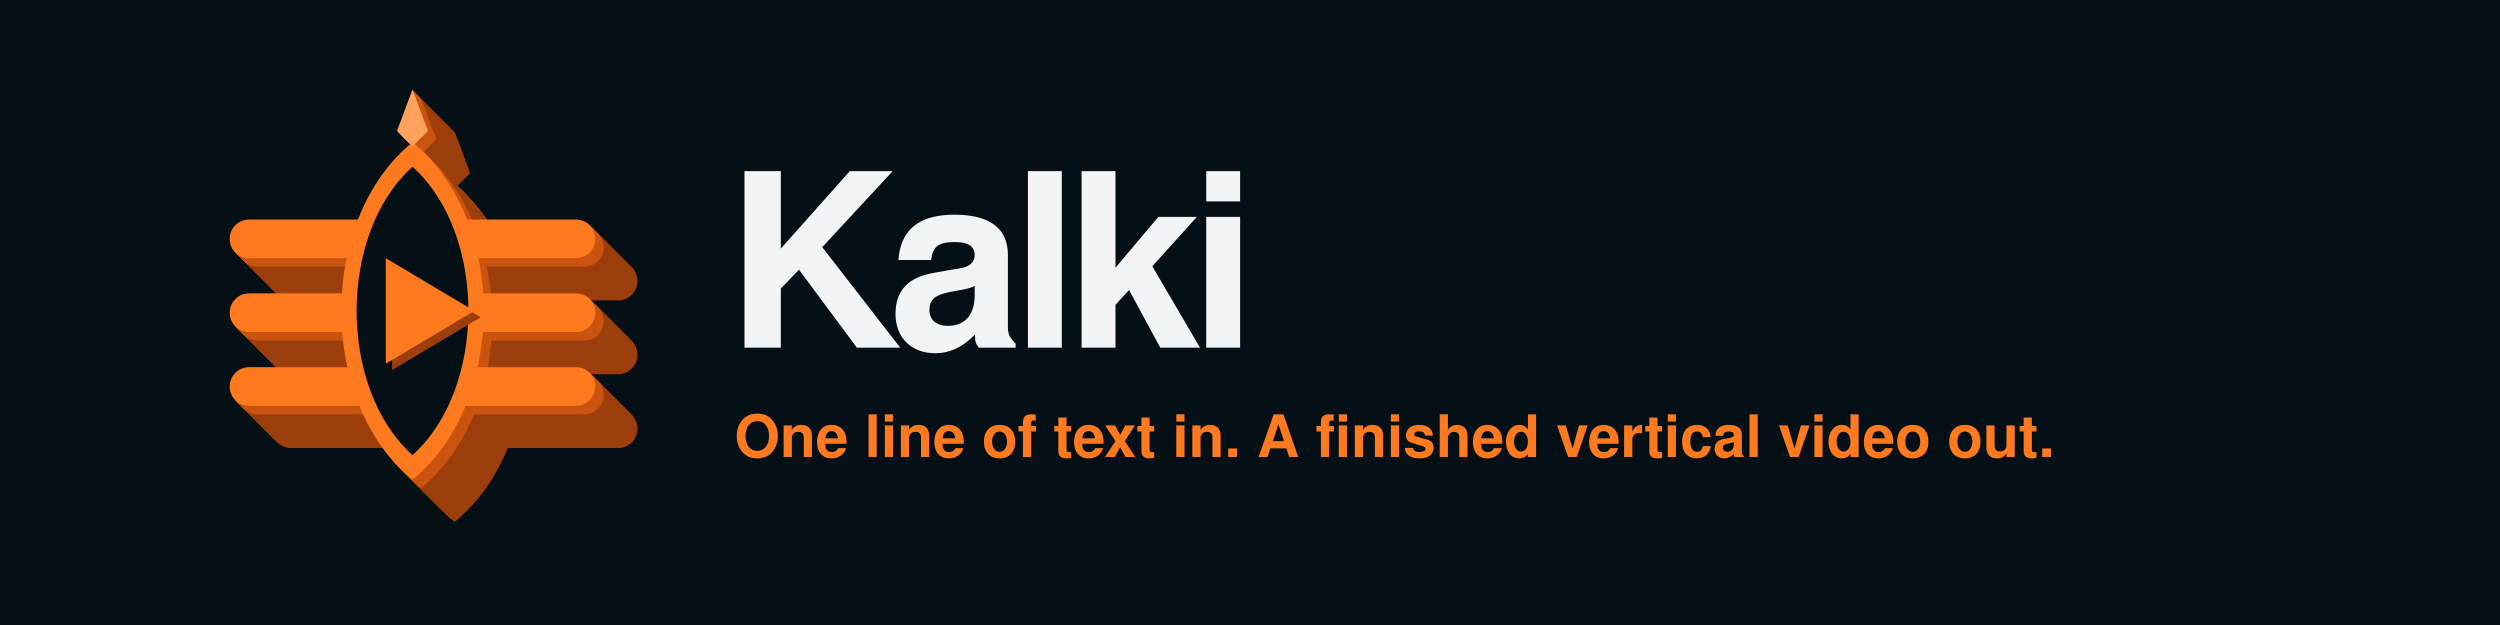
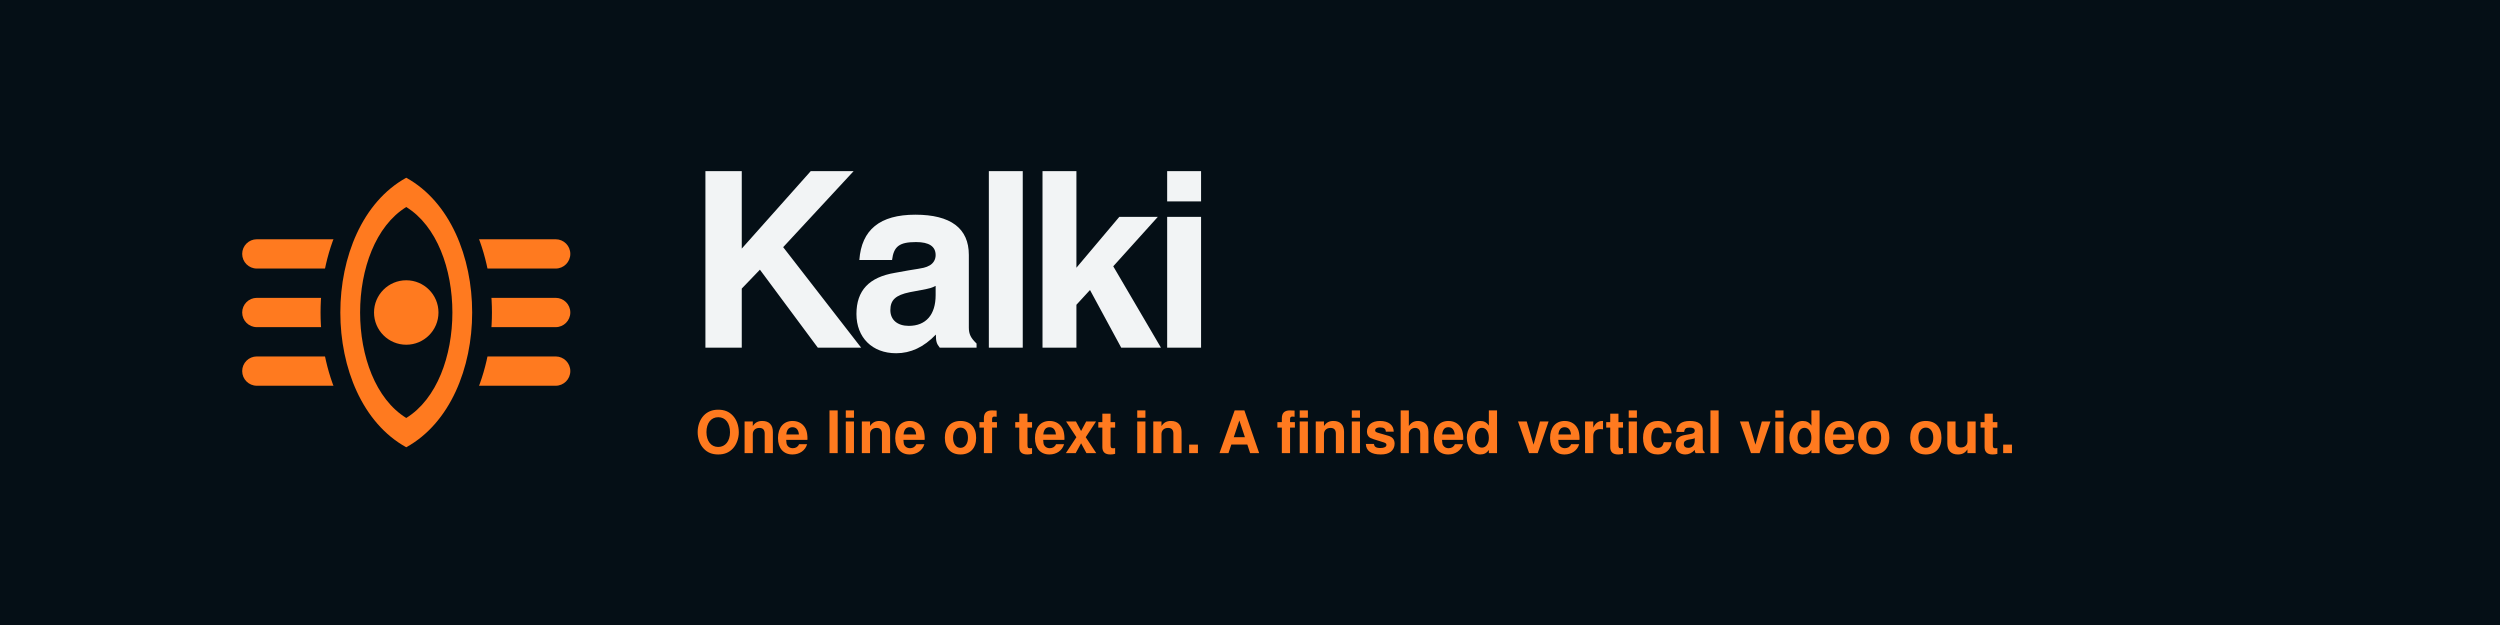
<svg xmlns="http://www.w3.org/2000/svg" viewBox="0 0 1280 320" role="img" aria-label="Kalki, open-source AI short-video studio">
  <rect width="1280" height="320" fill="#050f16" />
-   <g transform="translate(96 44) scale(3.6)">
-     <g transform="translate(6.0 6.0)">
-       <rect x="6" y="19" width="52" height="5.5" rx="2.75" fill="#9c3d0c" />
-       <rect x="6" y="29.5" width="52" height="5.5" rx="2.75" fill="#9c3d0c" />
-       <rect x="6" y="40" width="52" height="5.5" rx="2.75" fill="#9c3d0c" />
-       <path fill="#9c3d0c" d="M32 8 C45.5 19 45.5 45 32 56 C18.5 45 18.5 19 32 8z" />
-       <path fill="#9c3d0c" d="M32 0.5 L34.2 6.4 L32 8.6 L29.8 6.4z" />
+   <g transform="translate(112 64) scale(3)">
+     <defs>
+       <mask id="b">
+         <rect width="64" height="64" fill="#fff" />
+         <path d="M32 5 C51.5 14.72 51.5 49.28 32 59 C12.5 49.28 12.5 14.72 32 5Z" fill="#000" />
+       </mask>
+     </defs>
+     <g fill="#ff7a1f" mask="url(#b)">
+       <rect x="4" y="19.5" width="56" height="5" rx="2.5" />
+       <rect x="4" y="29.5" width="56" height="5" rx="2.5" />
+       <rect x="4" y="39.5" width="56" height="5" rx="2.5" />
    </g>
-     <g transform="translate(5.9 5.9)">
-       <rect x="6" y="19" width="52" height="5.5" rx="2.75" fill="#9c3d0c" />
-       <rect x="6" y="29.5" width="52" height="5.5" rx="2.75" fill="#9c3d0c" />
-       <rect x="6" y="40" width="52" height="5.5" rx="2.75" fill="#9c3d0c" />
-       <path fill="#9c3d0c" d="M32 8 C45.5 19 45.5 45 32 56 C18.5 45 18.5 19 32 8z" />
-       <path fill="#9c3d0c" d="M32 0.5 L34.2 6.4 L32 8.6 L29.8 6.4z" />
-     </g>
-     <g transform="translate(5.8 5.8)">
-       <rect x="6" y="19" width="52" height="5.5" rx="2.75" fill="#9c3d0c" />
-       <rect x="6" y="29.5" width="52" height="5.5" rx="2.75" fill="#9c3d0c" />
-       <rect x="6" y="40" width="52" height="5.5" rx="2.75" fill="#9c3d0c" />
-       <path fill="#9c3d0c" d="M32 8 C45.5 19 45.5 45 32 56 C18.5 45 18.5 19 32 8z" />
-       <path fill="#9c3d0c" d="M32 0.5 L34.2 6.4 L32 8.6 L29.8 6.4z" />
-     </g>
-     <g transform="translate(5.7 5.7)">
-       <rect x="6" y="19" width="52" height="5.5" rx="2.75" fill="#9c3d0c" />
-       <rect x="6" y="29.5" width="52" height="5.5" rx="2.75" fill="#9c3d0c" />
-       <rect x="6" y="40" width="52" height="5.5" rx="2.75" fill="#9c3d0c" />
-       <path fill="#9c3d0c" d="M32 8 C45.5 19 45.5 45 32 56 C18.5 45 18.5 19 32 8z" />
-       <path fill="#9c3d0c" d="M32 0.5 L34.2 6.4 L32 8.6 L29.8 6.4z" />
-     </g>
-     <g transform="translate(5.6 5.6)">
-       <rect x="6" y="19" width="52" height="5.5" rx="2.75" fill="#9c3d0c" />
-       <rect x="6" y="29.5" width="52" height="5.5" rx="2.75" fill="#9c3d0c" />
-       <rect x="6" y="40" width="52" height="5.5" rx="2.75" fill="#9c3d0c" />
-       <path fill="#9c3d0c" d="M32 8 C45.5 19 45.5 45 32 56 C18.5 45 18.5 19 32 8z" />
-       <path fill="#9c3d0c" d="M32 0.5 L34.2 6.4 L32 8.6 L29.8 6.4z" />
-     </g>
-     <g transform="translate(5.5 5.5)">
-       <rect x="6" y="19" width="52" height="5.5" rx="2.75" fill="#9c3d0c" />
-       <rect x="6" y="29.5" width="52" height="5.5" rx="2.75" fill="#9c3d0c" />
-       <rect x="6" y="40" width="52" height="5.5" rx="2.75" fill="#9c3d0c" />
-       <path fill="#9c3d0c" d="M32 8 C45.5 19 45.5 45 32 56 C18.5 45 18.5 19 32 8z" />
-       <path fill="#9c3d0c" d="M32 0.5 L34.2 6.4 L32 8.6 L29.8 6.4z" />
-     </g>
-     <g transform="translate(5.4 5.4)">
-       <rect x="6" y="19" width="52" height="5.5" rx="2.75" fill="#9c3d0c" />
-       <rect x="6" y="29.5" width="52" height="5.5" rx="2.75" fill="#9c3d0c" />
-       <rect x="6" y="40" width="52" height="5.5" rx="2.75" fill="#9c3d0c" />
-       <path fill="#9c3d0c" d="M32 8 C45.5 19 45.5 45 32 56 C18.5 45 18.5 19 32 8z" />
-       <path fill="#9c3d0c" d="M32 0.5 L34.2 6.4 L32 8.6 L29.8 6.4z" />
-     </g>
-     <g transform="translate(5.3 5.3)">
-       <rect x="6" y="19" width="52" height="5.5" rx="2.75" fill="#9c3d0c" />
-       <rect x="6" y="29.5" width="52" height="5.5" rx="2.75" fill="#9c3d0c" />
-       <rect x="6" y="40" width="52" height="5.5" rx="2.75" fill="#9c3d0c" />
-       <path fill="#9c3d0c" d="M32 8 C45.5 19 45.5 45 32 56 C18.5 45 18.5 19 32 8z" />
-       <path fill="#9c3d0c" d="M32 0.5 L34.2 6.4 L32 8.6 L29.8 6.4z" />
-     </g>
-     <g transform="translate(5.2 5.2)">
-       <rect x="6" y="19" width="52" height="5.5" rx="2.75" fill="#9c3d0c" />
-       <rect x="6" y="29.5" width="52" height="5.5" rx="2.75" fill="#9c3d0c" />
-       <rect x="6" y="40" width="52" height="5.5" rx="2.75" fill="#9c3d0c" />
-       <path fill="#9c3d0c" d="M32 8 C45.5 19 45.5 45 32 56 C18.5 45 18.5 19 32 8z" />
-       <path fill="#9c3d0c" d="M32 0.5 L34.2 6.4 L32 8.6 L29.8 6.4z" />
-     </g>
-     <g transform="translate(5.1 5.1)">
-       <rect x="6" y="19" width="52" height="5.5" rx="2.75" fill="#9c3d0c" />
-       <rect x="6" y="29.5" width="52" height="5.5" rx="2.75" fill="#9c3d0c" />
-       <rect x="6" y="40" width="52" height="5.5" rx="2.75" fill="#9c3d0c" />
-       <path fill="#9c3d0c" d="M32 8 C45.5 19 45.5 45 32 56 C18.5 45 18.5 19 32 8z" />
-       <path fill="#9c3d0c" d="M32 0.5 L34.2 6.4 L32 8.6 L29.8 6.4z" />
-     </g>
-     <g transform="translate(5.0 5.0)">
-       <rect x="6" y="19" width="52" height="5.5" rx="2.75" fill="#9c3d0c" />
-       <rect x="6" y="29.5" width="52" height="5.5" rx="2.75" fill="#9c3d0c" />
-       <rect x="6" y="40" width="52" height="5.5" rx="2.75" fill="#9c3d0c" />
-       <path fill="#9c3d0c" d="M32 8 C45.5 19 45.5 45 32 56 C18.5 45 18.5 19 32 8z" />
-       <path fill="#9c3d0c" d="M32 0.5 L34.2 6.4 L32 8.6 L29.8 6.4z" />
-     </g>
-     <g transform="translate(4.9 4.9)">
-       <rect x="6" y="19" width="52" height="5.5" rx="2.75" fill="#9c3d0c" />
-       <rect x="6" y="29.5" width="52" height="5.5" rx="2.75" fill="#9c3d0c" />
-       <rect x="6" y="40" width="52" height="5.5" rx="2.75" fill="#9c3d0c" />
-       <path fill="#9c3d0c" d="M32 8 C45.5 19 45.5 45 32 56 C18.5 45 18.5 19 32 8z" />
-       <path fill="#9c3d0c" d="M32 0.5 L34.2 6.4 L32 8.6 L29.8 6.4z" />
-     </g>
-     <g transform="translate(4.8 4.8)">
-       <rect x="6" y="19" width="52" height="5.5" rx="2.75" fill="#9c3d0c" />
-       <rect x="6" y="29.5" width="52" height="5.5" rx="2.75" fill="#9c3d0c" />
-       <rect x="6" y="40" width="52" height="5.5" rx="2.75" fill="#9c3d0c" />
-       <path fill="#9c3d0c" d="M32 8 C45.5 19 45.5 45 32 56 C18.5 45 18.5 19 32 8z" />
-       <path fill="#9c3d0c" d="M32 0.5 L34.2 6.4 L32 8.6 L29.8 6.4z" />
-     </g>
-     <g transform="translate(4.7 4.7)">
-       <rect x="6" y="19" width="52" height="5.5" rx="2.75" fill="#9c3d0c" />
-       <rect x="6" y="29.5" width="52" height="5.5" rx="2.75" fill="#9c3d0c" />
-       <rect x="6" y="40" width="52" height="5.5" rx="2.75" fill="#9c3d0c" />
-       <path fill="#9c3d0c" d="M32 8 C45.5 19 45.5 45 32 56 C18.5 45 18.5 19 32 8z" />
-       <path fill="#9c3d0c" d="M32 0.5 L34.2 6.4 L32 8.6 L29.8 6.4z" />
-     </g>
-     <g transform="translate(4.6 4.6)">
-       <rect x="6" y="19" width="52" height="5.5" rx="2.75" fill="#9c3d0c" />
-       <rect x="6" y="29.5" width="52" height="5.5" rx="2.75" fill="#9c3d0c" />
-       <rect x="6" y="40" width="52" height="5.5" rx="2.75" fill="#9c3d0c" />
-       <path fill="#9c3d0c" d="M32 8 C45.5 19 45.5 45 32 56 C18.5 45 18.5 19 32 8z" />
-       <path fill="#9c3d0c" d="M32 0.5 L34.2 6.4 L32 8.6 L29.8 6.4z" />
-     </g>
-     <g transform="translate(4.5 4.5)">
-       <rect x="6" y="19" width="52" height="5.5" rx="2.75" fill="#9c3d0c" />
-       <rect x="6" y="29.5" width="52" height="5.5" rx="2.75" fill="#9c3d0c" />
-       <rect x="6" y="40" width="52" height="5.5" rx="2.75" fill="#9c3d0c" />
-       <path fill="#9c3d0c" d="M32 8 C45.5 19 45.5 45 32 56 C18.5 45 18.5 19 32 8z" />
-       <path fill="#9c3d0c" d="M32 0.5 L34.2 6.4 L32 8.6 L29.8 6.4z" />
-     </g>
-     <g transform="translate(4.4 4.4)">
-       <rect x="6" y="19" width="52" height="5.5" rx="2.75" fill="#9c3d0c" />
-       <rect x="6" y="29.5" width="52" height="5.5" rx="2.75" fill="#9c3d0c" />
-       <rect x="6" y="40" width="52" height="5.5" rx="2.75" fill="#9c3d0c" />
-       <path fill="#9c3d0c" d="M32 8 C45.5 19 45.5 45 32 56 C18.5 45 18.5 19 32 8z" />
-       <path fill="#9c3d0c" d="M32 0.5 L34.2 6.4 L32 8.6 L29.8 6.4z" />
-     </g>
-     <g transform="translate(4.3 4.3)">
-       <rect x="6" y="19" width="52" height="5.5" rx="2.75" fill="#9c3d0c" />
-       <rect x="6" y="29.5" width="52" height="5.5" rx="2.75" fill="#9c3d0c" />
-       <rect x="6" y="40" width="52" height="5.5" rx="2.75" fill="#9c3d0c" />
-       <path fill="#9c3d0c" d="M32 8 C45.5 19 45.5 45 32 56 C18.5 45 18.5 19 32 8z" />
-       <path fill="#9c3d0c" d="M32 0.5 L34.2 6.4 L32 8.6 L29.8 6.4z" />
-     </g>
-     <g transform="translate(4.2 4.2)">
-       <rect x="6" y="19" width="52" height="5.5" rx="2.75" fill="#9c3d0c" />
-       <rect x="6" y="29.5" width="52" height="5.5" rx="2.75" fill="#9c3d0c" />
-       <rect x="6" y="40" width="52" height="5.5" rx="2.75" fill="#9c3d0c" />
-       <path fill="#9c3d0c" d="M32 8 C45.5 19 45.5 45 32 56 C18.5 45 18.5 19 32 8z" />
-       <path fill="#9c3d0c" d="M32 0.5 L34.2 6.4 L32 8.6 L29.8 6.4z" />
-     </g>
-     <g transform="translate(4.1 4.1)">
-       <rect x="6" y="19" width="52" height="5.5" rx="2.75" fill="#9c3d0c" />
-       <rect x="6" y="29.5" width="52" height="5.5" rx="2.75" fill="#9c3d0c" />
-       <rect x="6" y="40" width="52" height="5.5" rx="2.75" fill="#9c3d0c" />
-       <path fill="#9c3d0c" d="M32 8 C45.5 19 45.5 45 32 56 C18.5 45 18.5 19 32 8z" />
-       <path fill="#9c3d0c" d="M32 0.5 L34.2 6.4 L32 8.6 L29.8 6.4z" />
-     </g>
-     <g transform="translate(4.0 4.0)">
-       <rect x="6" y="19" width="52" height="5.5" rx="2.75" fill="#9c3d0c" />
-       <rect x="6" y="29.5" width="52" height="5.5" rx="2.75" fill="#9c3d0c" />
-       <rect x="6" y="40" width="52" height="5.5" rx="2.75" fill="#9c3d0c" />
-       <path fill="#9c3d0c" d="M32 8 C45.5 19 45.5 45 32 56 C18.5 45 18.5 19 32 8z" />
-       <path fill="#9c3d0c" d="M32 0.5 L34.2 6.4 L32 8.6 L29.8 6.4z" />
-     </g>
-     <g transform="translate(3.9 3.9)">
-       <rect x="6" y="19" width="52" height="5.5" rx="2.75" fill="#9c3d0c" />
-       <rect x="6" y="29.5" width="52" height="5.5" rx="2.75" fill="#9c3d0c" />
-       <rect x="6" y="40" width="52" height="5.5" rx="2.75" fill="#9c3d0c" />
-       <path fill="#9c3d0c" d="M32 8 C45.5 19 45.5 45 32 56 C18.5 45 18.5 19 32 8z" />
-       <path fill="#9c3d0c" d="M32 0.5 L34.2 6.4 L32 8.6 L29.8 6.4z" />
-     </g>
-     <g transform="translate(3.8 3.8)">
-       <rect x="6" y="19" width="52" height="5.5" rx="2.75" fill="#9c3d0c" />
-       <rect x="6" y="29.5" width="52" height="5.5" rx="2.75" fill="#9c3d0c" />
-       <rect x="6" y="40" width="52" height="5.5" rx="2.75" fill="#9c3d0c" />
-       <path fill="#9c3d0c" d="M32 8 C45.5 19 45.5 45 32 56 C18.5 45 18.5 19 32 8z" />
-       <path fill="#9c3d0c" d="M32 0.5 L34.2 6.4 L32 8.6 L29.8 6.4z" />
-     </g>
-     <g transform="translate(3.7 3.7)">
-       <rect x="6" y="19" width="52" height="5.5" rx="2.75" fill="#9c3d0c" />
-       <rect x="6" y="29.5" width="52" height="5.5" rx="2.75" fill="#9c3d0c" />
-       <rect x="6" y="40" width="52" height="5.5" rx="2.75" fill="#9c3d0c" />
-       <path fill="#9c3d0c" d="M32 8 C45.5 19 45.5 45 32 56 C18.5 45 18.5 19 32 8z" />
-       <path fill="#9c3d0c" d="M32 0.5 L34.2 6.4 L32 8.6 L29.8 6.4z" />
-     </g>
-     <g transform="translate(3.6 3.6)">
-       <rect x="6" y="19" width="52" height="5.5" rx="2.75" fill="#9c3d0c" />
-       <rect x="6" y="29.5" width="52" height="5.5" rx="2.75" fill="#9c3d0c" />
-       <rect x="6" y="40" width="52" height="5.5" rx="2.75" fill="#9c3d0c" />
-       <path fill="#9c3d0c" d="M32 8 C45.5 19 45.5 45 32 56 C18.5 45 18.5 19 32 8z" />
-       <path fill="#9c3d0c" d="M32 0.5 L34.2 6.4 L32 8.6 L29.8 6.4z" />
-     </g>
-     <g transform="translate(3.5 3.5)">
-       <rect x="6" y="19" width="52" height="5.5" rx="2.75" fill="#9c3d0c" />
-       <rect x="6" y="29.5" width="52" height="5.5" rx="2.75" fill="#9c3d0c" />
-       <rect x="6" y="40" width="52" height="5.5" rx="2.75" fill="#9c3d0c" />
-       <path fill="#9c3d0c" d="M32 8 C45.5 19 45.5 45 32 56 C18.5 45 18.5 19 32 8z" />
-       <path fill="#9c3d0c" d="M32 0.5 L34.2 6.4 L32 8.6 L29.8 6.4z" />
-     </g>
-     <g transform="translate(3.4 3.4)">
-       <rect x="6" y="19" width="52" height="5.5" rx="2.75" fill="#9c3d0c" />
-       <rect x="6" y="29.5" width="52" height="5.5" rx="2.75" fill="#9c3d0c" />
-       <rect x="6" y="40" width="52" height="5.5" rx="2.75" fill="#9c3d0c" />
-       <path fill="#9c3d0c" d="M32 8 C45.5 19 45.5 45 32 56 C18.5 45 18.5 19 32 8z" />
-       <path fill="#9c3d0c" d="M32 0.5 L34.2 6.4 L32 8.6 L29.8 6.4z" />
-     </g>
-     <g transform="translate(3.3 3.3)">
-       <rect x="6" y="19" width="52" height="5.5" rx="2.75" fill="#9c3d0c" />
-       <rect x="6" y="29.5" width="52" height="5.5" rx="2.75" fill="#9c3d0c" />
-       <rect x="6" y="40" width="52" height="5.5" rx="2.75" fill="#9c3d0c" />
-       <path fill="#9c3d0c" d="M32 8 C45.5 19 45.5 45 32 56 C18.5 45 18.5 19 32 8z" />
-       <path fill="#9c3d0c" d="M32 0.5 L34.2 6.4 L32 8.6 L29.8 6.4z" />
-     </g>
-     <g transform="translate(3.2 3.2)">
-       <rect x="6" y="19" width="52" height="5.5" rx="2.75" fill="#9c3d0c" />
-       <rect x="6" y="29.5" width="52" height="5.5" rx="2.75" fill="#9c3d0c" />
-       <rect x="6" y="40" width="52" height="5.5" rx="2.75" fill="#9c3d0c" />
-       <path fill="#9c3d0c" d="M32 8 C45.5 19 45.5 45 32 56 C18.5 45 18.5 19 32 8z" />
-       <path fill="#9c3d0c" d="M32 0.5 L34.2 6.4 L32 8.6 L29.8 6.4z" />
-     </g>
-     <g transform="translate(3.1 3.1)">
-       <rect x="6" y="19" width="52" height="5.5" rx="2.75" fill="#9c3d0c" />
-       <rect x="6" y="29.5" width="52" height="5.5" rx="2.75" fill="#9c3d0c" />
-       <rect x="6" y="40" width="52" height="5.5" rx="2.75" fill="#9c3d0c" />
-       <path fill="#9c3d0c" d="M32 8 C45.5 19 45.5 45 32 56 C18.5 45 18.5 19 32 8z" />
-       <path fill="#9c3d0c" d="M32 0.5 L34.2 6.4 L32 8.6 L29.8 6.4z" />
-     </g>
-     <g transform="translate(3.0 3.0)">
-       <rect x="6" y="19" width="52" height="5.5" rx="2.75" fill="#9c3d0c" />
-       <rect x="6" y="29.5" width="52" height="5.5" rx="2.75" fill="#9c3d0c" />
-       <rect x="6" y="40" width="52" height="5.5" rx="2.75" fill="#9c3d0c" />
-       <path fill="#9c3d0c" d="M32 8 C45.5 19 45.5 45 32 56 C18.5 45 18.5 19 32 8z" />
-       <path fill="#9c3d0c" d="M32 0.5 L34.2 6.4 L32 8.6 L29.8 6.4z" />
-     </g>
-     <g transform="translate(2.9 2.9)">
-       <rect x="6" y="19" width="52" height="5.5" rx="2.75" fill="#9c3d0c" />
-       <rect x="6" y="29.5" width="52" height="5.5" rx="2.75" fill="#9c3d0c" />
-       <rect x="6" y="40" width="52" height="5.5" rx="2.75" fill="#9c3d0c" />
-       <path fill="#9c3d0c" d="M32 8 C45.5 19 45.5 45 32 56 C18.5 45 18.5 19 32 8z" />
-       <path fill="#9c3d0c" d="M32 0.5 L34.2 6.4 L32 8.6 L29.8 6.4z" />
-     </g>
-     <g transform="translate(2.8 2.8)">
-       <rect x="6" y="19" width="52" height="5.5" rx="2.75" fill="#9c3d0c" />
-       <rect x="6" y="29.5" width="52" height="5.5" rx="2.75" fill="#9c3d0c" />
-       <rect x="6" y="40" width="52" height="5.5" rx="2.75" fill="#9c3d0c" />
-       <path fill="#9c3d0c" d="M32 8 C45.5 19 45.5 45 32 56 C18.5 45 18.5 19 32 8z" />
-       <path fill="#9c3d0c" d="M32 0.5 L34.2 6.4 L32 8.6 L29.8 6.4z" />
-     </g>
-     <g transform="translate(2.7 2.7)">
-       <rect x="6" y="19" width="52" height="5.5" rx="2.75" fill="#9c3d0c" />
-       <rect x="6" y="29.5" width="52" height="5.5" rx="2.75" fill="#9c3d0c" />
-       <rect x="6" y="40" width="52" height="5.5" rx="2.75" fill="#9c3d0c" />
-       <path fill="#9c3d0c" d="M32 8 C45.5 19 45.5 45 32 56 C18.5 45 18.5 19 32 8z" />
-       <path fill="#9c3d0c" d="M32 0.5 L34.2 6.4 L32 8.6 L29.8 6.4z" />
-     </g>
-     <g transform="translate(2.6 2.6)">
-       <rect x="6" y="19" width="52" height="5.5" rx="2.75" fill="#9c3d0c" />
-       <rect x="6" y="29.5" width="52" height="5.5" rx="2.75" fill="#9c3d0c" />
-       <rect x="6" y="40" width="52" height="5.5" rx="2.75" fill="#9c3d0c" />
-       <path fill="#9c3d0c" d="M32 8 C45.5 19 45.5 45 32 56 C18.5 45 18.5 19 32 8z" />
-       <path fill="#9c3d0c" d="M32 0.5 L34.2 6.4 L32 8.6 L29.8 6.4z" />
-     </g>
-     <g transform="translate(2.5 2.5)">
-       <rect x="6" y="19" width="52" height="5.5" rx="2.75" fill="#9c3d0c" />
-       <rect x="6" y="29.5" width="52" height="5.5" rx="2.75" fill="#9c3d0c" />
-       <rect x="6" y="40" width="52" height="5.5" rx="2.75" fill="#9c3d0c" />
-       <path fill="#9c3d0c" d="M32 8 C45.5 19 45.5 45 32 56 C18.5 45 18.5 19 32 8z" />
-       <path fill="#9c3d0c" d="M32 0.5 L34.2 6.4 L32 8.6 L29.8 6.4z" />
-     </g>
-     <g transform="translate(2.4 2.4)">
-       <rect x="6" y="19" width="52" height="5.5" rx="2.75" fill="#9c3d0c" />
-       <rect x="6" y="29.5" width="52" height="5.5" rx="2.75" fill="#9c3d0c" />
-       <rect x="6" y="40" width="52" height="5.5" rx="2.75" fill="#9c3d0c" />
-       <path fill="#9c3d0c" d="M32 8 C45.5 19 45.5 45 32 56 C18.5 45 18.5 19 32 8z" />
-       <path fill="#9c3d0c" d="M32 0.5 L34.2 6.4 L32 8.6 L29.8 6.4z" />
-     </g>
-     <g transform="translate(2.3 2.3)">
-       <rect x="6" y="19" width="52" height="5.5" rx="2.75" fill="#9c3d0c" />
-       <rect x="6" y="29.5" width="52" height="5.5" rx="2.75" fill="#9c3d0c" />
-       <rect x="6" y="40" width="52" height="5.5" rx="2.75" fill="#9c3d0c" />
-       <path fill="#9c3d0c" d="M32 8 C45.5 19 45.5 45 32 56 C18.5 45 18.5 19 32 8z" />
-       <path fill="#9c3d0c" d="M32 0.5 L34.2 6.4 L32 8.6 L29.8 6.4z" />
-     </g>
-     <g transform="translate(2.2 2.2)">
-       <rect x="6" y="19" width="52" height="5.5" rx="2.75" fill="#9c3d0c" />
-       <rect x="6" y="29.5" width="52" height="5.5" rx="2.75" fill="#9c3d0c" />
-       <rect x="6" y="40" width="52" height="5.5" rx="2.75" fill="#9c3d0c" />
-       <path fill="#9c3d0c" d="M32 8 C45.5 19 45.5 45 32 56 C18.5 45 18.5 19 32 8z" />
-       <path fill="#9c3d0c" d="M32 0.5 L34.2 6.4 L32 8.6 L29.8 6.4z" />
-     </g>
-     <g transform="translate(2.1 2.1)">
-       <rect x="6" y="19" width="52" height="5.5" rx="2.75" fill="#9c3d0c" />
-       <rect x="6" y="29.5" width="52" height="5.5" rx="2.75" fill="#9c3d0c" />
-       <rect x="6" y="40" width="52" height="5.5" rx="2.75" fill="#9c3d0c" />
-       <path fill="#9c3d0c" d="M32 8 C45.5 19 45.5 45 32 56 C18.5 45 18.5 19 32 8z" />
-       <path fill="#9c3d0c" d="M32 0.5 L34.2 6.4 L32 8.6 L29.8 6.4z" />
-     </g>
-     <g transform="translate(2.0 2.0)">
-       <rect x="6" y="19" width="52" height="5.5" rx="2.75" fill="#9c3d0c" />
-       <rect x="6" y="29.5" width="52" height="5.5" rx="2.75" fill="#9c3d0c" />
-       <rect x="6" y="40" width="52" height="5.5" rx="2.75" fill="#9c3d0c" />
-       <path fill="#9c3d0c" d="M32 8 C45.5 19 45.5 45 32 56 C18.5 45 18.5 19 32 8z" />
-       <path fill="#9c3d0c" d="M32 0.5 L34.2 6.4 L32 8.6 L29.8 6.4z" />
-     </g>
-     <g transform="translate(1.9 1.9)">
-       <rect x="6" y="19" width="52" height="5.5" rx="2.75" fill="#9c3d0c" />
-       <rect x="6" y="29.5" width="52" height="5.5" rx="2.75" fill="#9c3d0c" />
-       <rect x="6" y="40" width="52" height="5.5" rx="2.75" fill="#9c3d0c" />
-       <path fill="#9c3d0c" d="M32 8 C45.5 19 45.5 45 32 56 C18.5 45 18.5 19 32 8z" />
-       <path fill="#9c3d0c" d="M32 0.5 L34.2 6.4 L32 8.6 L29.8 6.4z" />
-     </g>
-     <g transform="translate(1.8 1.8)">
-       <rect x="6" y="19" width="52" height="5.5" rx="2.75" fill="#9c3d0c" />
-       <rect x="6" y="29.5" width="52" height="5.5" rx="2.75" fill="#9c3d0c" />
-       <rect x="6" y="40" width="52" height="5.5" rx="2.75" fill="#9c3d0c" />
-       <path fill="#9c3d0c" d="M32 8 C45.5 19 45.5 45 32 56 C18.5 45 18.5 19 32 8z" />
-       <path fill="#9c3d0c" d="M32 0.5 L34.2 6.4 L32 8.6 L29.8 6.4z" />
-     </g>
-     <g transform="translate(1.7 1.7)">
-       <rect x="6" y="19" width="52" height="5.5" rx="2.75" fill="#9c3d0c" />
-       <rect x="6" y="29.5" width="52" height="5.5" rx="2.75" fill="#9c3d0c" />
-       <rect x="6" y="40" width="52" height="5.5" rx="2.75" fill="#9c3d0c" />
-       <path fill="#9c3d0c" d="M32 8 C45.5 19 45.5 45 32 56 C18.5 45 18.5 19 32 8z" />
-       <path fill="#9c3d0c" d="M32 0.5 L34.2 6.4 L32 8.6 L29.8 6.4z" />
-     </g>
-     <g transform="translate(1.6 1.6)">
-       <rect x="6" y="19" width="52" height="5.5" rx="2.75" fill="#9c3d0c" />
-       <rect x="6" y="29.5" width="52" height="5.5" rx="2.75" fill="#9c3d0c" />
-       <rect x="6" y="40" width="52" height="5.5" rx="2.75" fill="#9c3d0c" />
-       <path fill="#9c3d0c" d="M32 8 C45.5 19 45.5 45 32 56 C18.5 45 18.5 19 32 8z" />
-       <path fill="#9c3d0c" d="M32 0.5 L34.2 6.4 L32 8.6 L29.8 6.4z" />
-     </g>
-     <g transform="translate(1.5 1.5)">
-       <rect x="6" y="19" width="52" height="5.5" rx="2.75" fill="#9c3d0c" />
-       <rect x="6" y="29.5" width="52" height="5.5" rx="2.75" fill="#9c3d0c" />
-       <rect x="6" y="40" width="52" height="5.5" rx="2.75" fill="#9c3d0c" />
-       <path fill="#9c3d0c" d="M32 8 C45.5 19 45.5 45 32 56 C18.5 45 18.5 19 32 8z" />
-       <path fill="#9c3d0c" d="M32 0.5 L34.2 6.4 L32 8.6 L29.8 6.4z" />
-     </g>
-     <g transform="translate(1.4 1.4)">
-       <rect x="6" y="19" width="52" height="5.5" rx="2.75" fill="#9c3d0c" />
-       <rect x="6" y="29.5" width="52" height="5.5" rx="2.75" fill="#9c3d0c" />
-       <rect x="6" y="40" width="52" height="5.5" rx="2.75" fill="#9c3d0c" />
-       <path fill="#9c3d0c" d="M32 8 C45.5 19 45.5 45 32 56 C18.5 45 18.5 19 32 8z" />
-       <path fill="#9c3d0c" d="M32 0.5 L34.2 6.4 L32 8.6 L29.8 6.4z" />
-     </g>
-     <g transform="translate(1.3 1.3)">
-       <rect x="6" y="19" width="52" height="5.5" rx="2.75" fill="#9c3d0c" />
-       <rect x="6" y="29.5" width="52" height="5.5" rx="2.75" fill="#9c3d0c" />
-       <rect x="6" y="40" width="52" height="5.5" rx="2.75" fill="#9c3d0c" />
-       <path fill="#9c3d0c" d="M32 8 C45.5 19 45.5 45 32 56 C18.5 45 18.5 19 32 8z" />
-       <path fill="#9c3d0c" d="M32 0.5 L34.2 6.4 L32 8.6 L29.8 6.4z" />
-     </g>
-     <g transform="translate(1.2 1.2)">
-       <rect x="6" y="19" width="52" height="5.5" rx="2.75" fill="#c9530f" />
-       <rect x="6" y="29.5" width="52" height="5.5" rx="2.75" fill="#c9530f" />
-       <rect x="6" y="40" width="52" height="5.5" rx="2.75" fill="#c9530f" />
-       <path fill="#c9530f" d="M32 8 C45.5 19 45.5 45 32 56 C18.5 45 18.5 19 32 8z" />
-       <path fill="#c9530f" d="M32 0.5 L34.2 6.4 L32 8.6 L29.8 6.4z" />
-     </g>
-     <g transform="translate(1.1 1.1)">
-       <rect x="6" y="19" width="52" height="5.5" rx="2.75" fill="#c9530f" />
-       <rect x="6" y="29.5" width="52" height="5.5" rx="2.75" fill="#c9530f" />
-       <rect x="6" y="40" width="52" height="5.5" rx="2.75" fill="#c9530f" />
-       <path fill="#c9530f" d="M32 8 C45.5 19 45.5 45 32 56 C18.5 45 18.5 19 32 8z" />
-       <path fill="#c9530f" d="M32 0.5 L34.2 6.4 L32 8.6 L29.8 6.4z" />
-     </g>
-     <g transform="translate(1.0 1.0)">
-       <rect x="6" y="19" width="52" height="5.5" rx="2.75" fill="#c9530f" />
-       <rect x="6" y="29.5" width="52" height="5.5" rx="2.75" fill="#c9530f" />
-       <rect x="6" y="40" width="52" height="5.5" rx="2.75" fill="#c9530f" />
-       <path fill="#c9530f" d="M32 8 C45.5 19 45.5 45 32 56 C18.5 45 18.5 19 32 8z" />
-       <path fill="#c9530f" d="M32 0.5 L34.2 6.4 L32 8.6 L29.8 6.4z" />
-     </g>
-     <g transform="translate(0.9 0.9)">
-       <rect x="6" y="19" width="52" height="5.5" rx="2.75" fill="#c9530f" />
-       <rect x="6" y="29.5" width="52" height="5.5" rx="2.75" fill="#c9530f" />
-       <rect x="6" y="40" width="52" height="5.5" rx="2.75" fill="#c9530f" />
-       <path fill="#c9530f" d="M32 8 C45.5 19 45.5 45 32 56 C18.5 45 18.5 19 32 8z" />
-       <path fill="#c9530f" d="M32 0.5 L34.2 6.4 L32 8.6 L29.8 6.4z" />
-     </g>
-     <g transform="translate(0.8 0.8)">
-       <rect x="6" y="19" width="52" height="5.5" rx="2.75" fill="#c9530f" />
-       <rect x="6" y="29.5" width="52" height="5.5" rx="2.75" fill="#c9530f" />
-       <rect x="6" y="40" width="52" height="5.5" rx="2.75" fill="#c9530f" />
-       <path fill="#c9530f" d="M32 8 C45.5 19 45.5 45 32 56 C18.5 45 18.5 19 32 8z" />
-       <path fill="#c9530f" d="M32 0.5 L34.2 6.4 L32 8.6 L29.8 6.4z" />
-     </g>
-     <g transform="translate(0.7 0.7)">
-       <rect x="6" y="19" width="52" height="5.5" rx="2.75" fill="#c9530f" />
-       <rect x="6" y="29.5" width="52" height="5.5" rx="2.75" fill="#c9530f" />
-       <rect x="6" y="40" width="52" height="5.5" rx="2.75" fill="#c9530f" />
-       <path fill="#c9530f" d="M32 8 C45.5 19 45.5 45 32 56 C18.5 45 18.5 19 32 8z" />
-       <path fill="#c9530f" d="M32 0.5 L34.2 6.4 L32 8.6 L29.8 6.4z" />
-     </g>
-     <g transform="translate(0.6 0.6)">
-       <rect x="6" y="19" width="52" height="5.5" rx="2.75" fill="#c9530f" />
-       <rect x="6" y="29.5" width="52" height="5.5" rx="2.75" fill="#c9530f" />
-       <rect x="6" y="40" width="52" height="5.5" rx="2.75" fill="#c9530f" />
-       <path fill="#c9530f" d="M32 8 C45.5 19 45.5 45 32 56 C18.5 45 18.5 19 32 8z" />
-       <path fill="#c9530f" d="M32 0.5 L34.2 6.4 L32 8.6 L29.8 6.4z" />
-     </g>
-     <g transform="translate(0.5 0.5)">
-       <rect x="6" y="19" width="52" height="5.5" rx="2.75" fill="#c9530f" />
-       <rect x="6" y="29.5" width="52" height="5.5" rx="2.75" fill="#c9530f" />
-       <rect x="6" y="40" width="52" height="5.5" rx="2.75" fill="#c9530f" />
-       <path fill="#c9530f" d="M32 8 C45.5 19 45.5 45 32 56 C18.5 45 18.5 19 32 8z" />
-       <path fill="#c9530f" d="M32 0.5 L34.2 6.4 L32 8.6 L29.8 6.4z" />
-     </g>
-     <g transform="translate(0.4 0.4)">
-       <rect x="6" y="19" width="52" height="5.5" rx="2.75" fill="#c9530f" />
-       <rect x="6" y="29.5" width="52" height="5.5" rx="2.75" fill="#c9530f" />
-       <rect x="6" y="40" width="52" height="5.5" rx="2.75" fill="#c9530f" />
-       <path fill="#c9530f" d="M32 8 C45.5 19 45.5 45 32 56 C18.5 45 18.5 19 32 8z" />
-       <path fill="#c9530f" d="M32 0.5 L34.2 6.4 L32 8.6 L29.8 6.4z" />
-     </g>
-     <g transform="translate(0.3 0.3)">
-       <rect x="6" y="19" width="52" height="5.5" rx="2.75" fill="#c9530f" />
-       <rect x="6" y="29.5" width="52" height="5.5" rx="2.75" fill="#c9530f" />
-       <rect x="6" y="40" width="52" height="5.5" rx="2.75" fill="#c9530f" />
-       <path fill="#c9530f" d="M32 8 C45.5 19 45.5 45 32 56 C18.5 45 18.5 19 32 8z" />
-       <path fill="#c9530f" d="M32 0.5 L34.2 6.4 L32 8.6 L29.8 6.4z" />
-     </g>
-     <g transform="translate(0.2 0.2)">
-       <rect x="6" y="19" width="52" height="5.5" rx="2.75" fill="#c9530f" />
-       <rect x="6" y="29.5" width="52" height="5.5" rx="2.75" fill="#c9530f" />
-       <rect x="6" y="40" width="52" height="5.5" rx="2.75" fill="#c9530f" />
-       <path fill="#c9530f" d="M32 8 C45.5 19 45.5 45 32 56 C18.5 45 18.5 19 32 8z" />
-       <path fill="#c9530f" d="M32 0.5 L34.2 6.4 L32 8.6 L29.8 6.4z" />
-     </g>
-     <g transform="translate(0.1 0.1)">
-       <rect x="6" y="19" width="52" height="5.5" rx="2.75" fill="#c9530f" />
-       <rect x="6" y="29.5" width="52" height="5.5" rx="2.75" fill="#c9530f" />
-       <rect x="6" y="40" width="52" height="5.5" rx="2.75" fill="#c9530f" />
-       <path fill="#c9530f" d="M32 8 C45.5 19 45.5 45 32 56 C18.5 45 18.5 19 32 8z" />
-       <path fill="#c9530f" d="M32 0.5 L34.2 6.4 L32 8.6 L29.8 6.4z" />
-     </g>
-     <rect x="6" y="19" width="52" height="5.5" rx="2.75" fill="#ff7a1f" />
-     <rect x="6" y="29.5" width="52" height="5.5" rx="2.75" fill="#ff7a1f" />
-     <rect x="6" y="40" width="52" height="5.5" rx="2.75" fill="#ff7a1f" />
-     <path fill="#ff7a1f" d="M32 8 C45.5 19 45.5 45 32 56 C18.5 45 18.5 19 32 8z" />
-     <path fill="#ffa25e" d="M32 0.5 L34.2 6.4 L32 8.6 L29.8 6.4z" />
-     <path fill="#050f16" d="M32 11.5 C42.6 21 42.6 43 32 52.5 C21.4 43 21.4 21 32 11.5z" />
-     <path transform="translate(0.9 0.9)" fill="#9c3d0c" d="M28.2 24.5v15l12.6-7.5z" />
-     <path fill="#ff7a1f" d="M28.2 24.5v15l12.6-7.5z" />
+     <path fill="#ff7a1f" fill-rule="evenodd" d="M32 9 C47 17.28 47 46.72 32 55 C17 46.72 17 17.28 32 9Z M32 14 C42.5 20.48 42.5 43.52 32 50 C21.5 43.52 21.5 20.48 32 14Z" />
+     <circle cx="32" cy="32" r="5.5" fill="#ff7a1f" />
  </g>
-   <text x="372" y="178" fill="#f2f4f5" font-family="Schibsted Grotesk, Helvetica, Arial, sans-serif" font-weight="800" font-size="124" letter-spacing="-6">Kalki</text>
-   <text x="376" y="234" fill="#ff7a1f" font-family="Schibsted Grotesk, Helvetica, Arial, sans-serif" font-weight="600" font-size="30">One line of text in. A finished vertical video out.</text>
+   <text x="352" y="178" fill="#f2f4f5" font-family="Schibsted Grotesk, Helvetica, Arial, sans-serif" font-weight="800" font-size="124" letter-spacing="-6">Kalki</text>
+   <text x="356" y="232" fill="#ff7a1f" font-family="Schibsted Grotesk, Helvetica, Arial, sans-serif" font-weight="600" font-size="30">One line of text in. A finished vertical video out.</text>
</svg>
